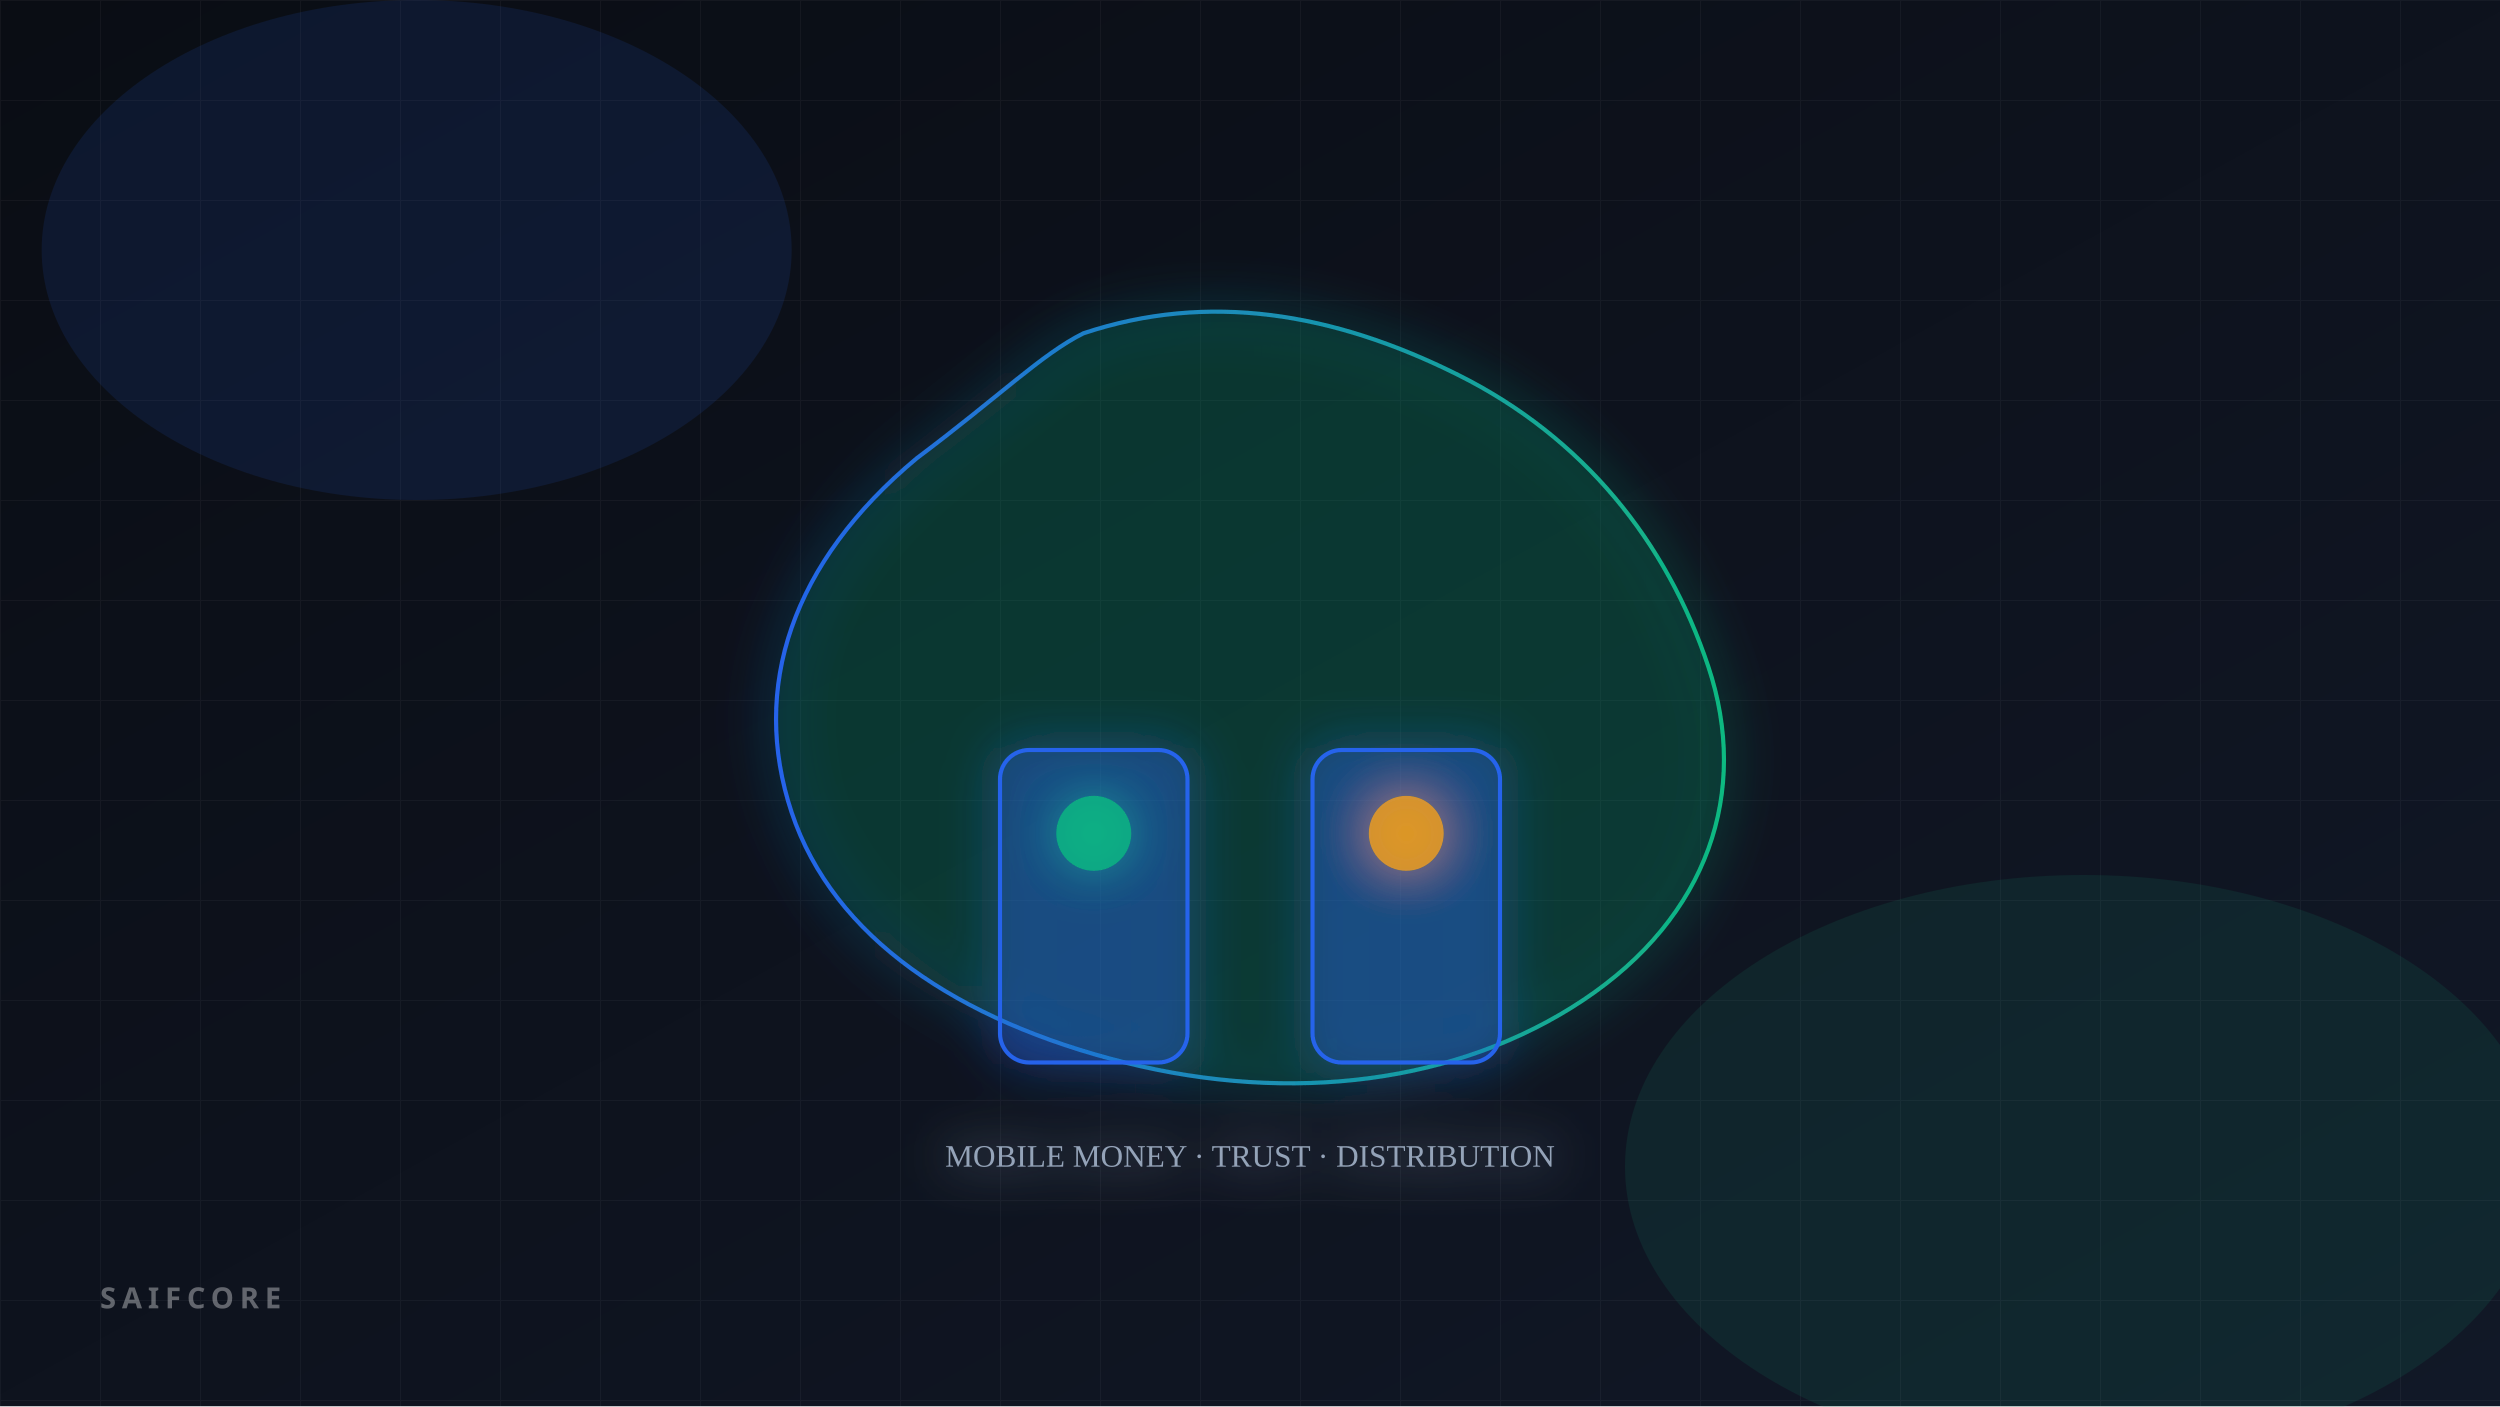
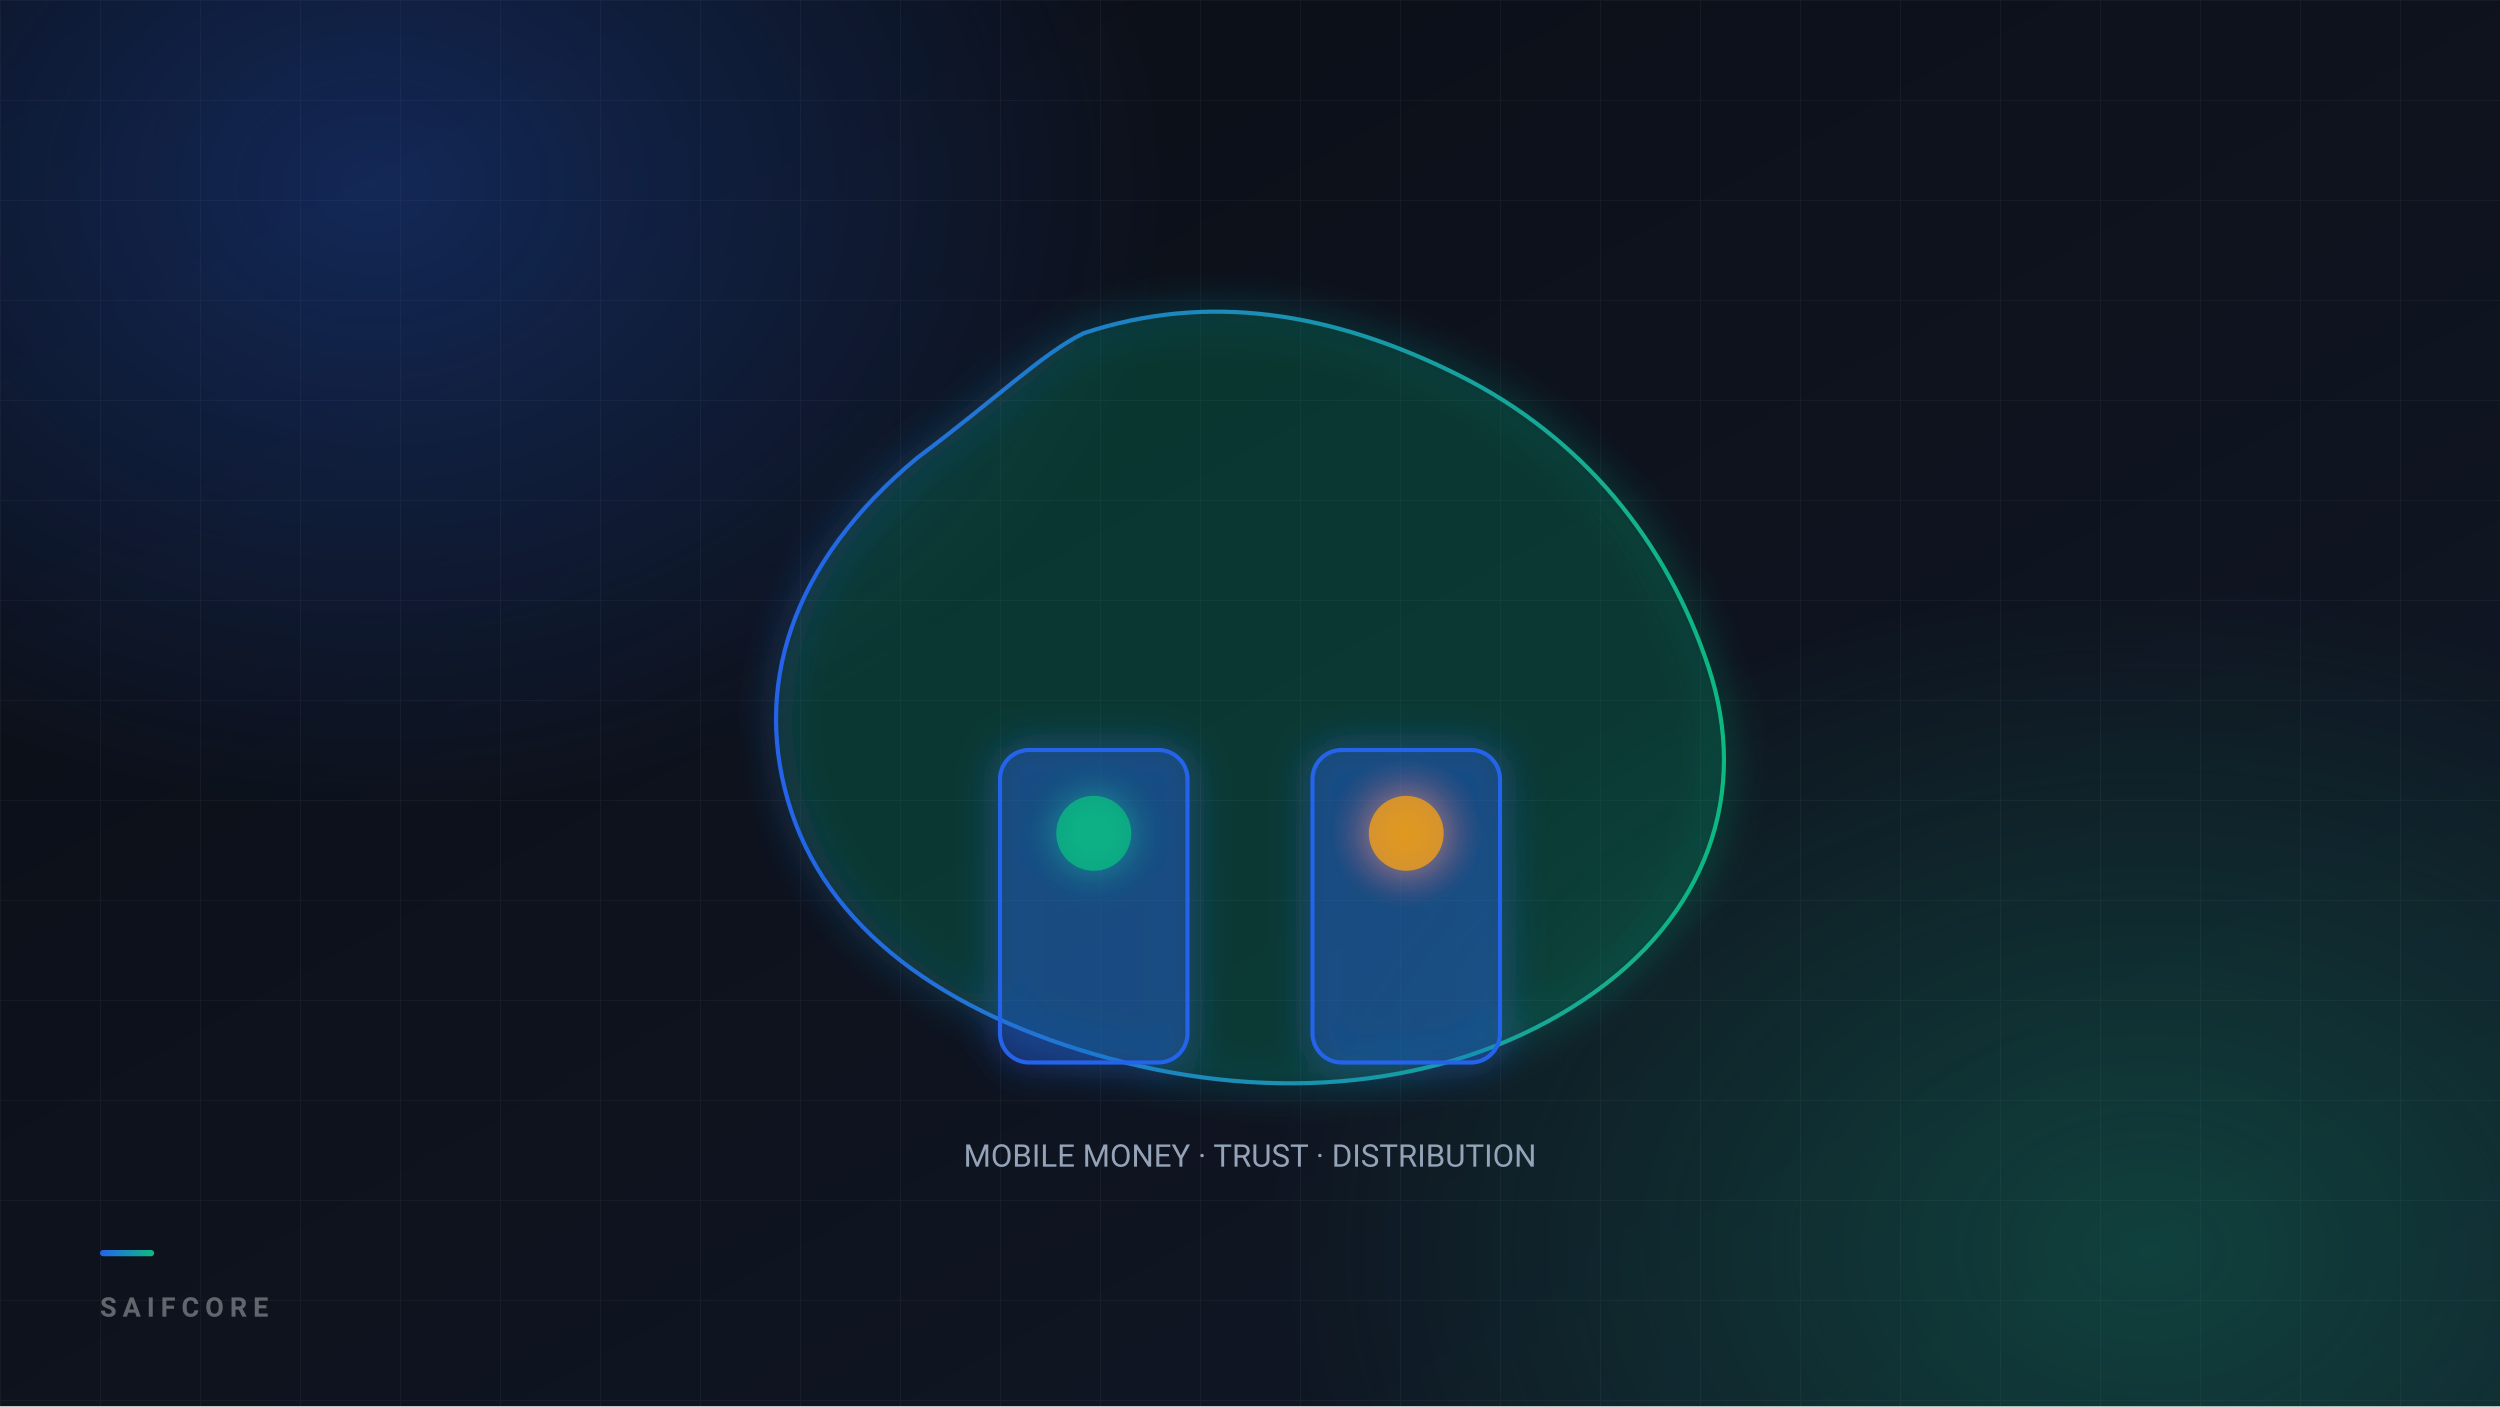
- <svg xmlns="http://www.w3.org/2000/svg" viewBox="0 0 1200 675" role="img" aria-hidden="true">
+ <svg xmlns="http://www.w3.org/2000/svg" viewBox="0 0 1200 675" role="img" aria-hidden="true" font-family="ui-sans-serif,system-ui,-apple-system,Segoe UI,Roboto,sans-serif">
  <defs>
    <linearGradient id="bg" x1="0%" y1="0%" x2="100%" y2="100%">
      <stop offset="0%" stop-color="#0a0d14" />
      <stop offset="100%" stop-color="#111827" />
    </linearGradient>
    <linearGradient id="brand" x1="0%" y1="0%" x2="100%" y2="0%">
      <stop offset="0%" stop-color="#2563eb" />
      <stop offset="100%" stop-color="#10b981" />
    </linearGradient>
+     <radialGradient id="haloBlue">
+       <stop offset="0%" stop-color="#2563eb" stop-opacity="0.3" />
+       <stop offset="100%" stop-color="#2563eb" stop-opacity="0" />
+     </radialGradient>
+     <radialGradient id="haloGreen">
+       <stop offset="0%" stop-color="#10b981" stop-opacity="0.26" />
+       <stop offset="100%" stop-color="#10b981" stop-opacity="0" />
+     </radialGradient>
    <pattern id="grid" width="48" height="48" patternUnits="userSpaceOnUse">
      <path d="M48 0H0V48" fill="none" stroke="rgba(255,255,255,0.04)" stroke-width="1" />
    </pattern>
    <filter id="glow" x="-50%" y="-50%" width="200%" height="200%">
-       <feGaussianBlur stdDeviation="12" result="b" />
+       <feGaussianBlur stdDeviation="9" result="b" />
      <feMerge>
        <feMergeNode in="b" />
        <feMergeNode in="SourceGraphic" />
      </feMerge>
    </filter>
  </defs>
  <rect width="1200" height="675" fill="url(#bg)" />
  <rect width="1200" height="675" fill="url(#grid)" />
-   <ellipse cx="200" cy="120" rx="180" ry="120" fill="#2563eb" opacity="0.12" />
-   <ellipse cx="1000" cy="560" rx="220" ry="140" fill="#10b981" opacity="0.1" />
+   <ellipse cx="180" cy="90" rx="380" ry="300" fill="url(#haloBlue)" />
+   <ellipse cx="1030" cy="600" rx="420" ry="320" fill="url(#haloGreen)" />
  <g filter="url(#glow)">
    <path d="M520 160 C580 140 640 150 700 180 C760 210 800 260 820 320 C840 380 820 440 760 480 C700 520 620 530 540 510 C460 490 400 450 380 390 C360 330 380 270 440 220 C480 190 500 170 520 160 Z" fill="rgba(16,185,129,0.12)" stroke="url(#brand)" stroke-width="2" />
    <rect x="480" y="360" width="90" height="150" rx="14" fill="rgba(37,99,235,0.25)" stroke="#2563eb" stroke-width="2" />
    <rect x="630" y="360" width="90" height="150" rx="14" fill="rgba(37,99,235,0.25)" stroke="#2563eb" stroke-width="2" />
    <circle cx="525" cy="400" r="18" fill="#10b981" opacity="0.8" />
    <circle cx="675" cy="400" r="18" fill="#f59e0b" opacity="0.8" />
+   </g>
+   <g>
    <text x="600" y="560" text-anchor="middle" fill="#94a3b8" font-size="15">MOBILE MONEY · TRUST · DISTRIBUTION</text>
  </g>
-   <text x="48" y="628" fill="rgba(255,255,255,0.35)" font-family="ui-sans-serif,system-ui,sans-serif" font-size="14" font-weight="600" letter-spacing="0.2em">SAIFCORE</text>
+   <rect x="48" y="600" width="26" height="3" rx="1.5" fill="url(#brand)" />
+   <text x="48" y="632" fill="rgba(255,255,255,0.35)" font-size="13" font-weight="700" letter-spacing="0.22em">SAIFCORE</text>
</svg>
